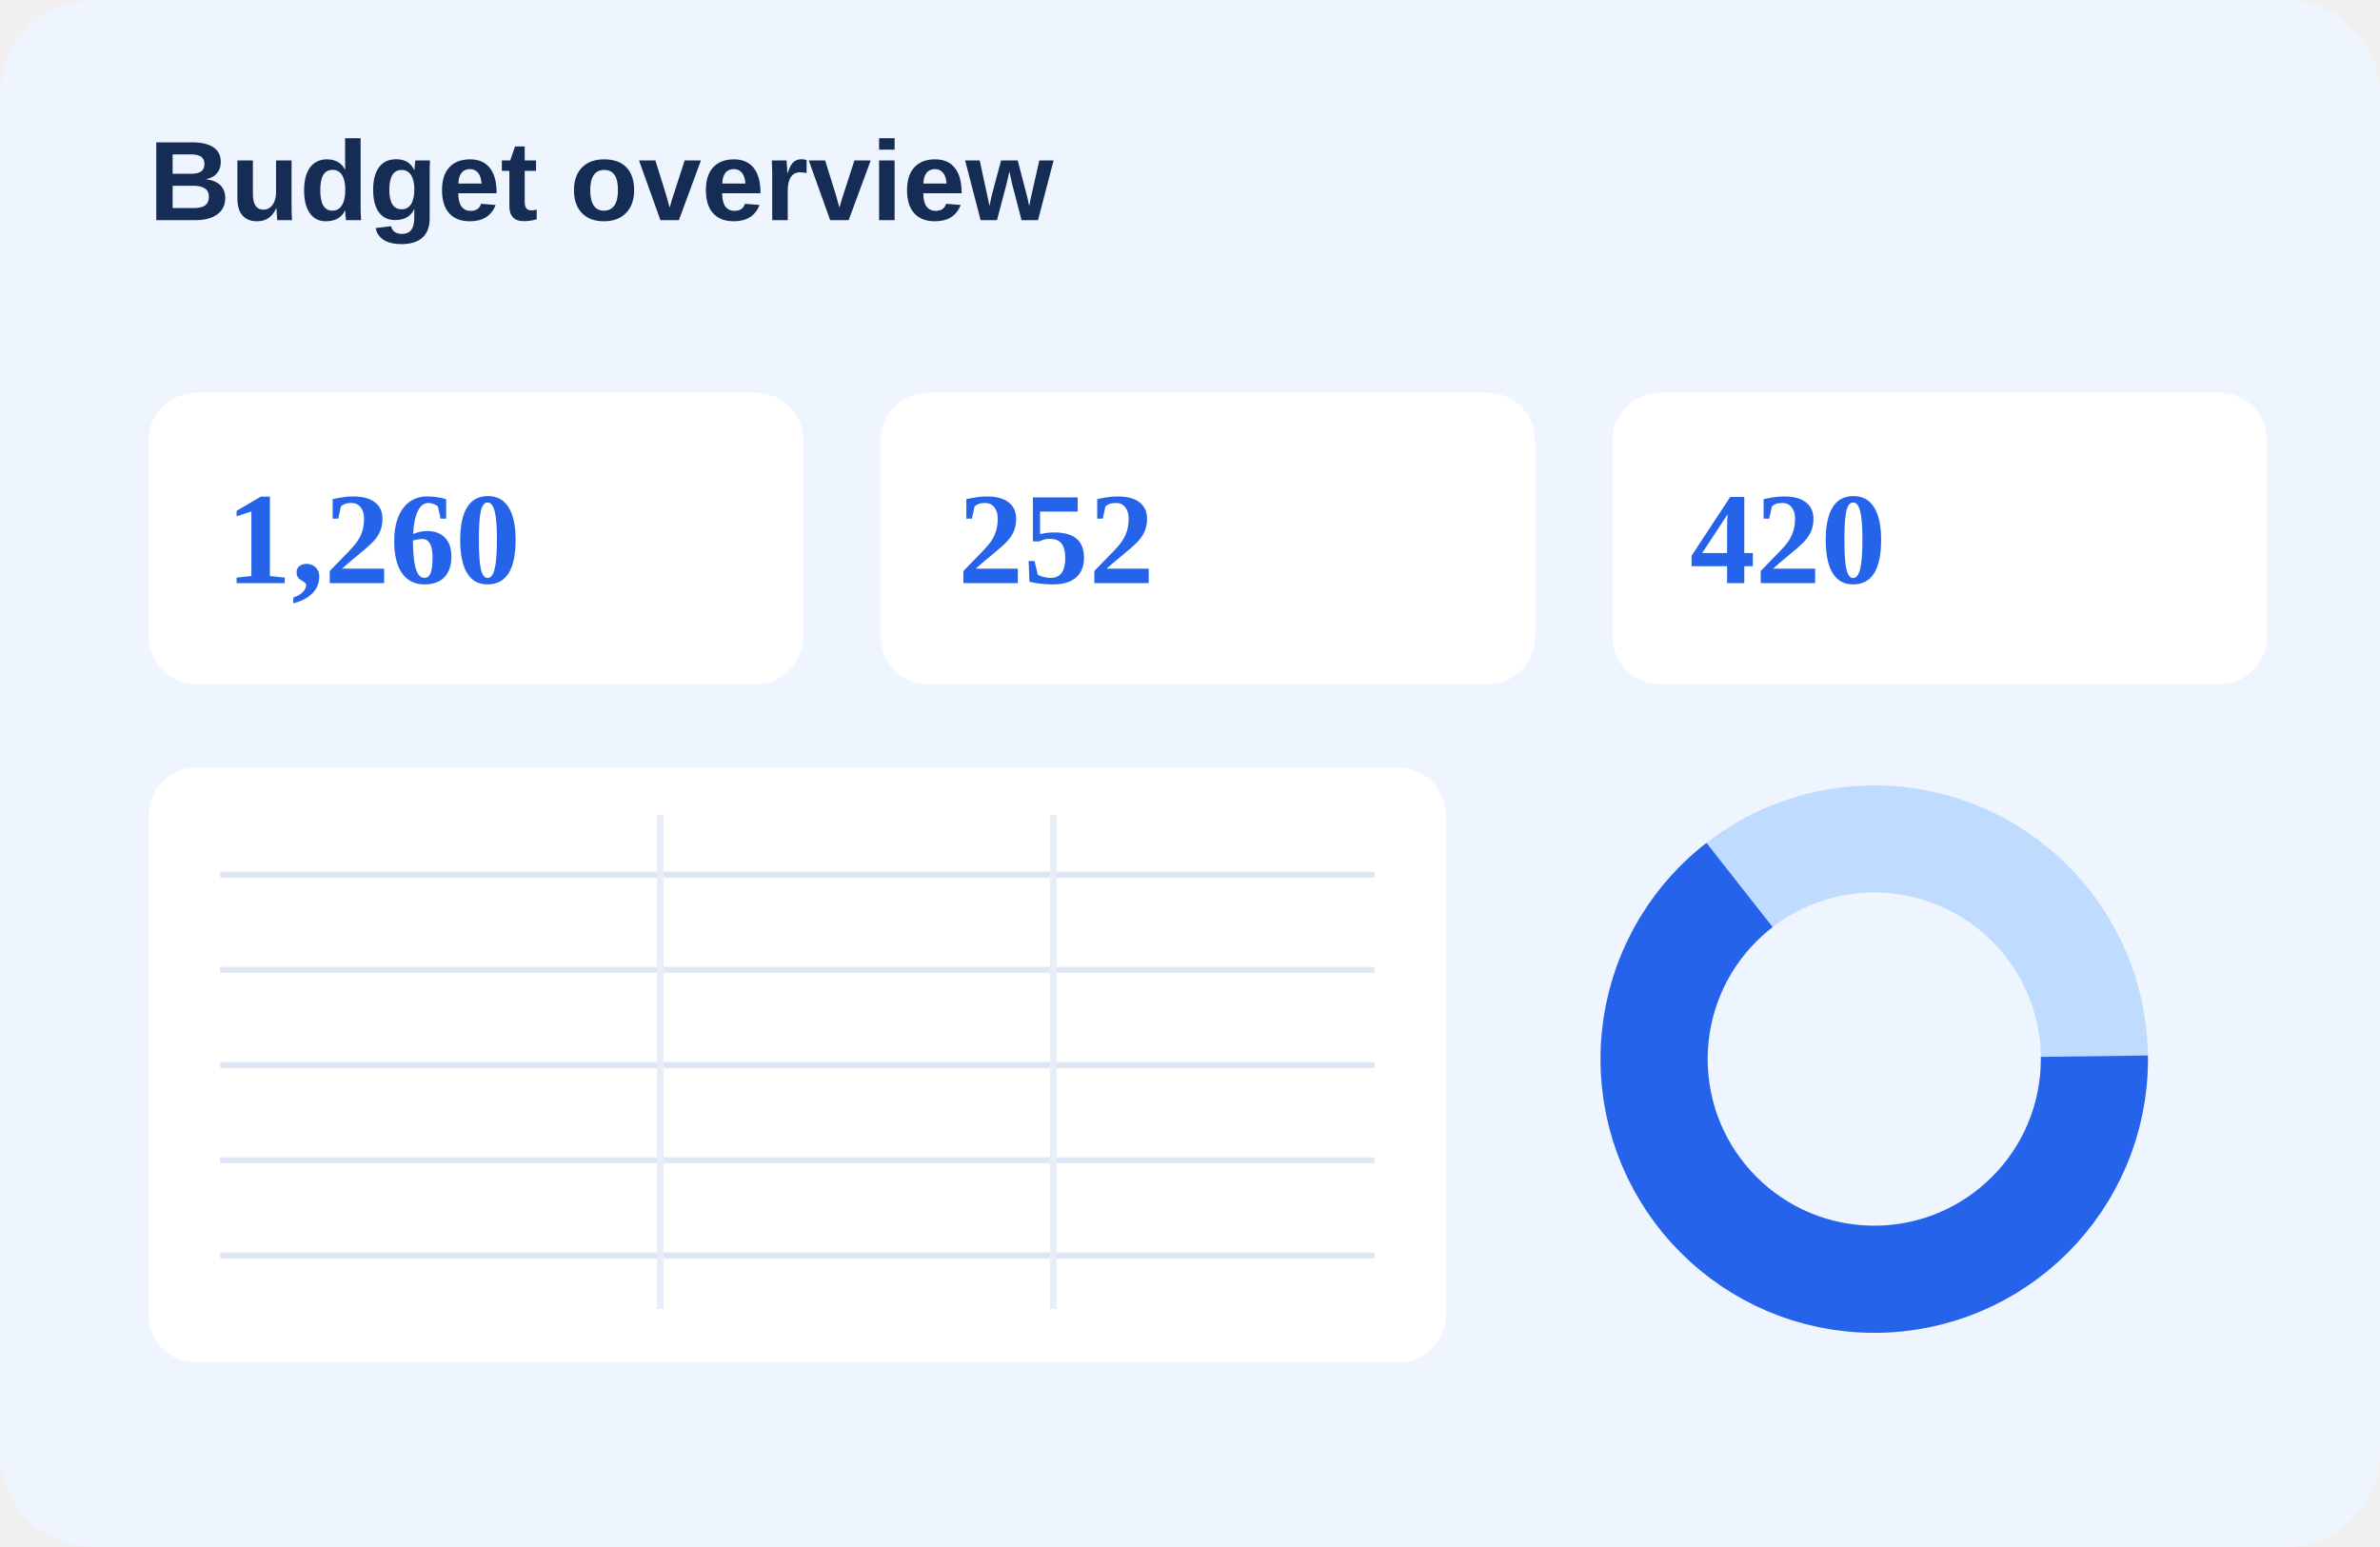
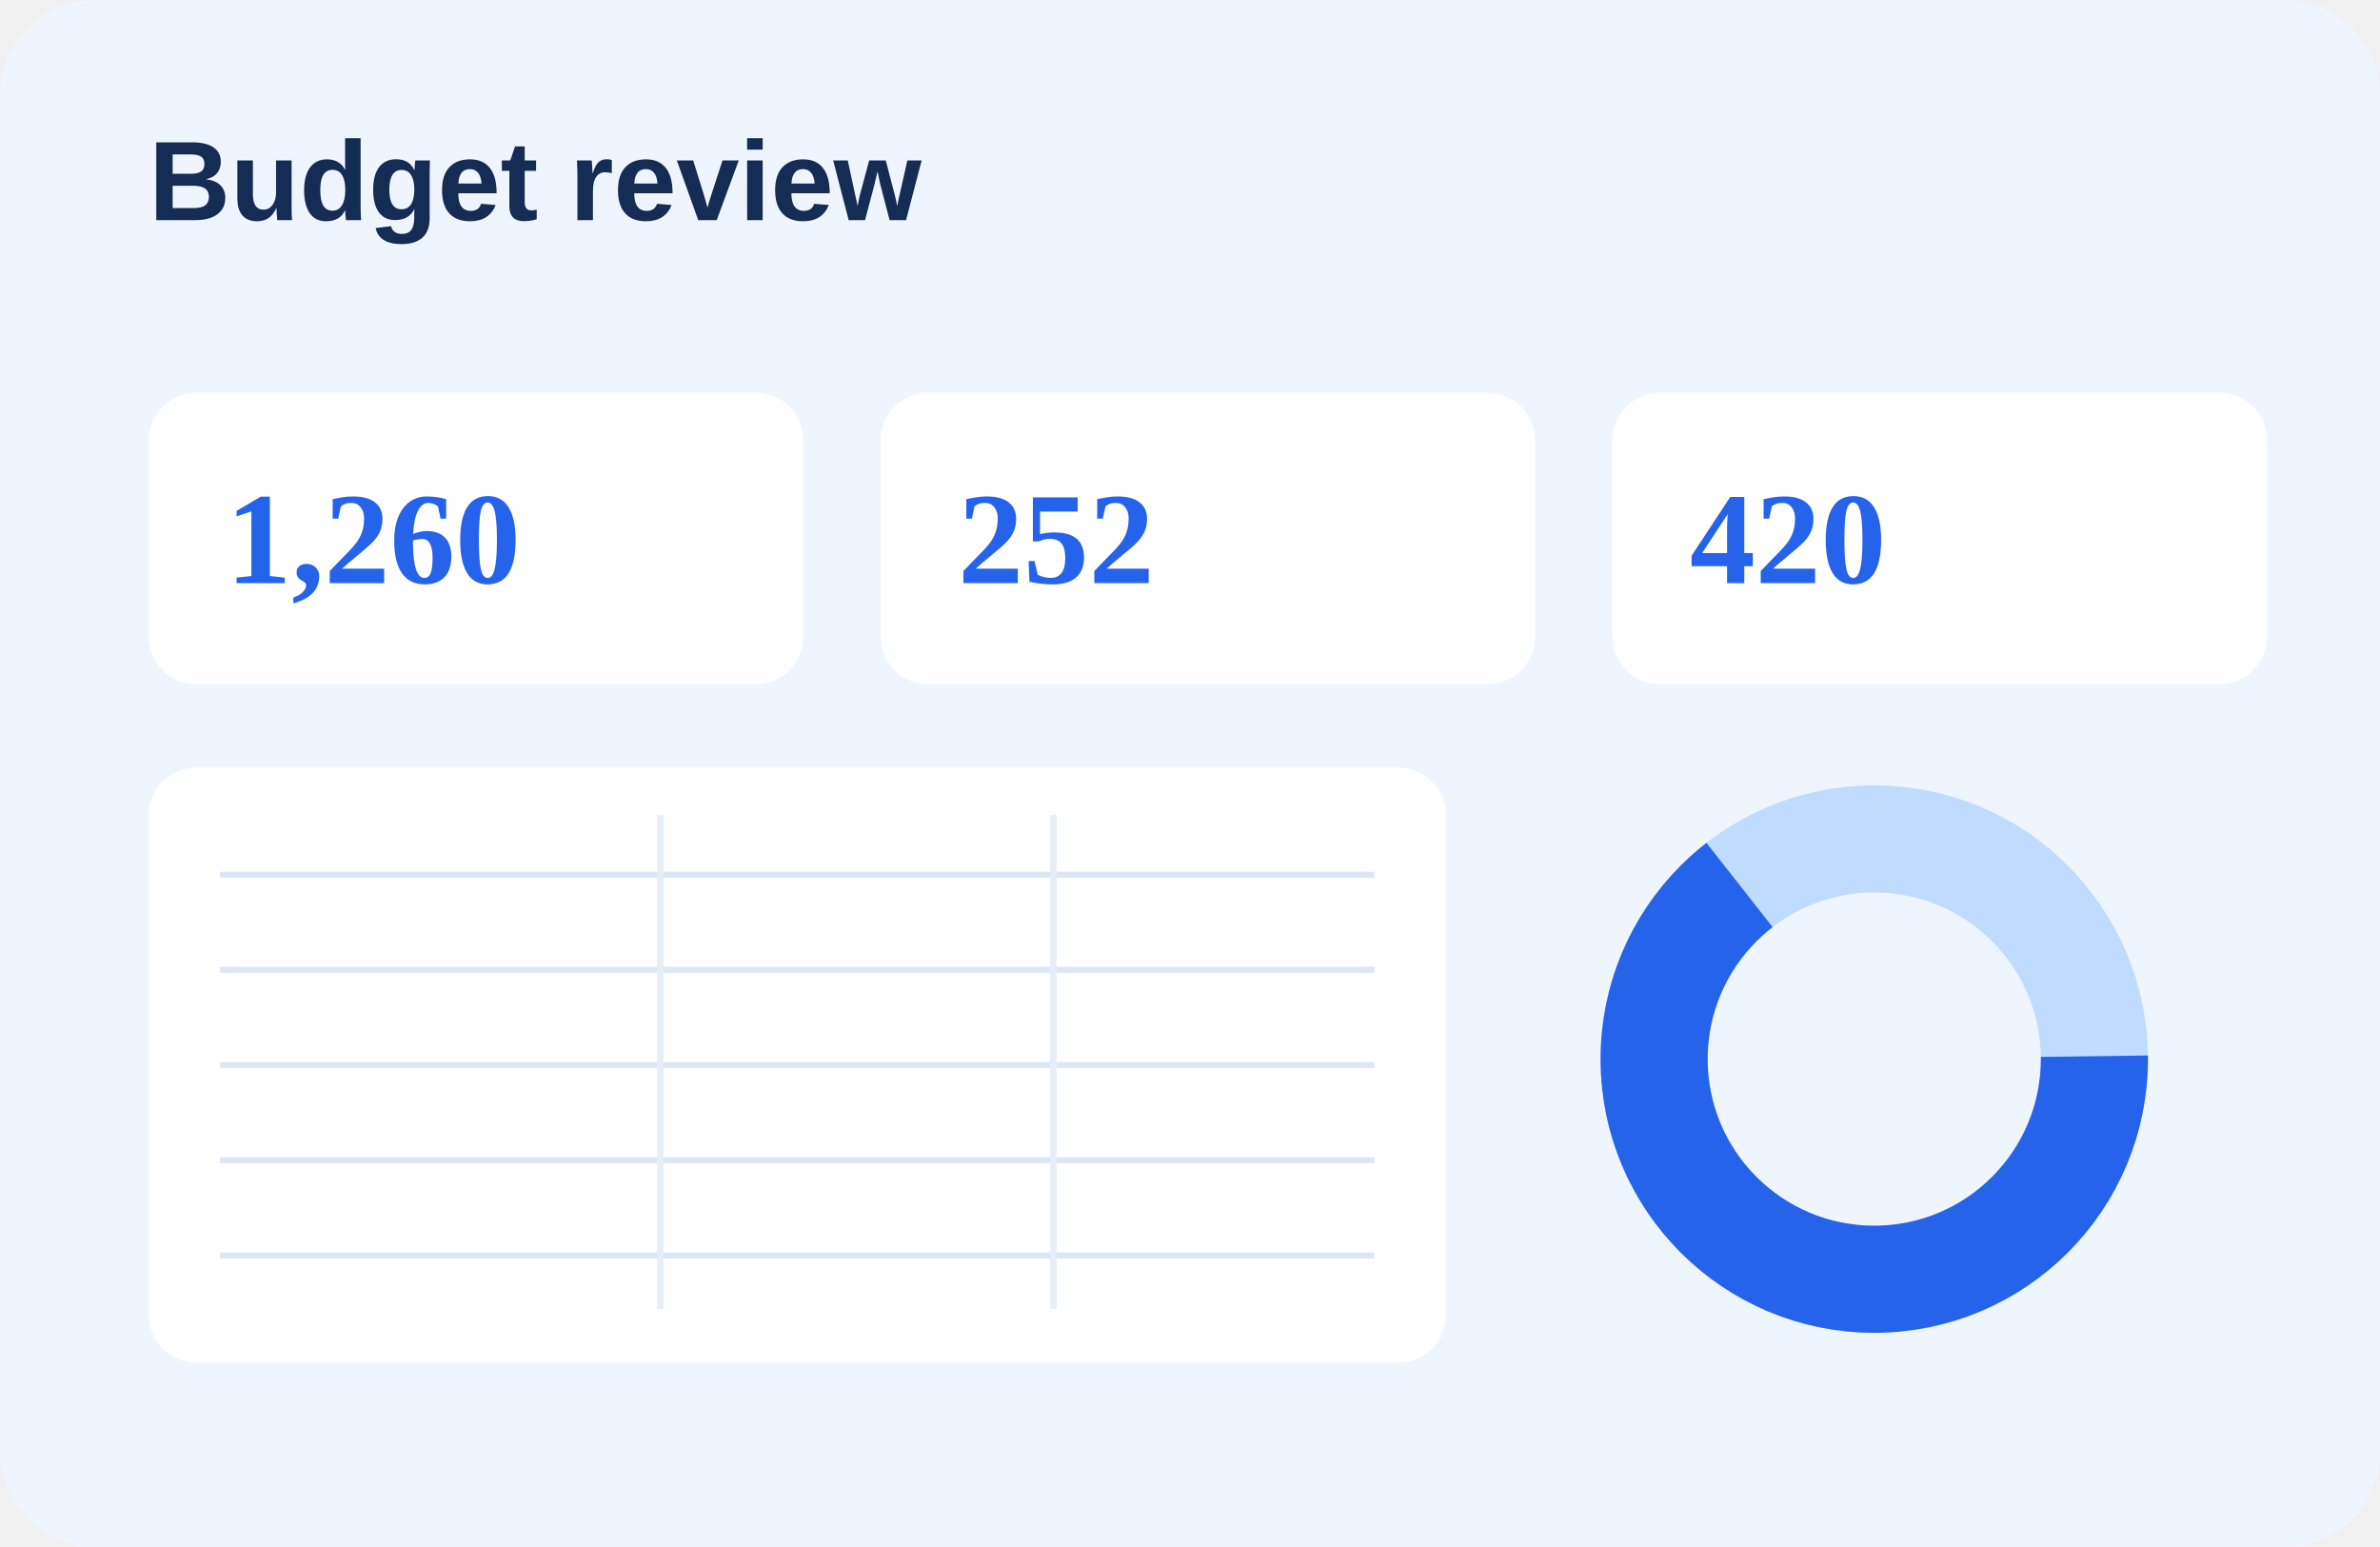
<svg xmlns="http://www.w3.org/2000/svg" width="400" height="260" viewBox="0 0 400 260">
  <rect width="400" height="260" rx="16" fill="#eff5ff" />
-   <text x="25" y="37" font-size="19" font-family="Arial,sans-serif" font-weight="700" fill="#152c55">Budget overview</text>
+   <text x="25" y="37" font-size="19" font-family="Arial,sans-serif" font-weight="700" fill="#152c55">Budget review</text>
  <rect x="25" y="66" width="110" height="49" rx="8" fill="white" />
  <text x="38" y="98" fill="#2563eb" font-size="22" font-weight="700">1,260</text>
  <rect x="148" y="66" width="110" height="49" rx="8" fill="white" />
  <text x="161" y="98" fill="#2563eb" font-size="22" font-weight="700">252</text>
  <rect x="271" y="66" width="110" height="49" rx="8" fill="white" />
  <text x="284" y="98" fill="#2563eb" font-size="22" font-weight="700">420</text>
  <rect x="25" y="129" width="218" height="100" rx="8" fill="white" />
  <path d="M37 147H231" stroke="#dce6f5" />
  <path d="M111 137V220M177 137V220" stroke="#e8eef7" />
  <path d="M37 163H231" stroke="#dce6f5" />
  <path d="M111 137V220M177 137V220" stroke="#e8eef7" />
  <path d="M37 179H231" stroke="#dce6f5" />
  <path d="M111 137V220M177 137V220" stroke="#e8eef7" />
  <path d="M37 195H231" stroke="#dce6f5" />
  <path d="M111 137V220M177 137V220" stroke="#e8eef7" />
  <path d="M37 211H231" stroke="#dce6f5" />
  <path d="M111 137V220M177 137V220" stroke="#e8eef7" />
  <circle cx="315" cy="178" r="37" fill="none" stroke="#bfdbfe" stroke-width="18" />
  <circle cx="315" cy="178" r="37" fill="none" stroke="#2563eb" stroke-width="18" stroke-dasharray="150 82" />
</svg>
